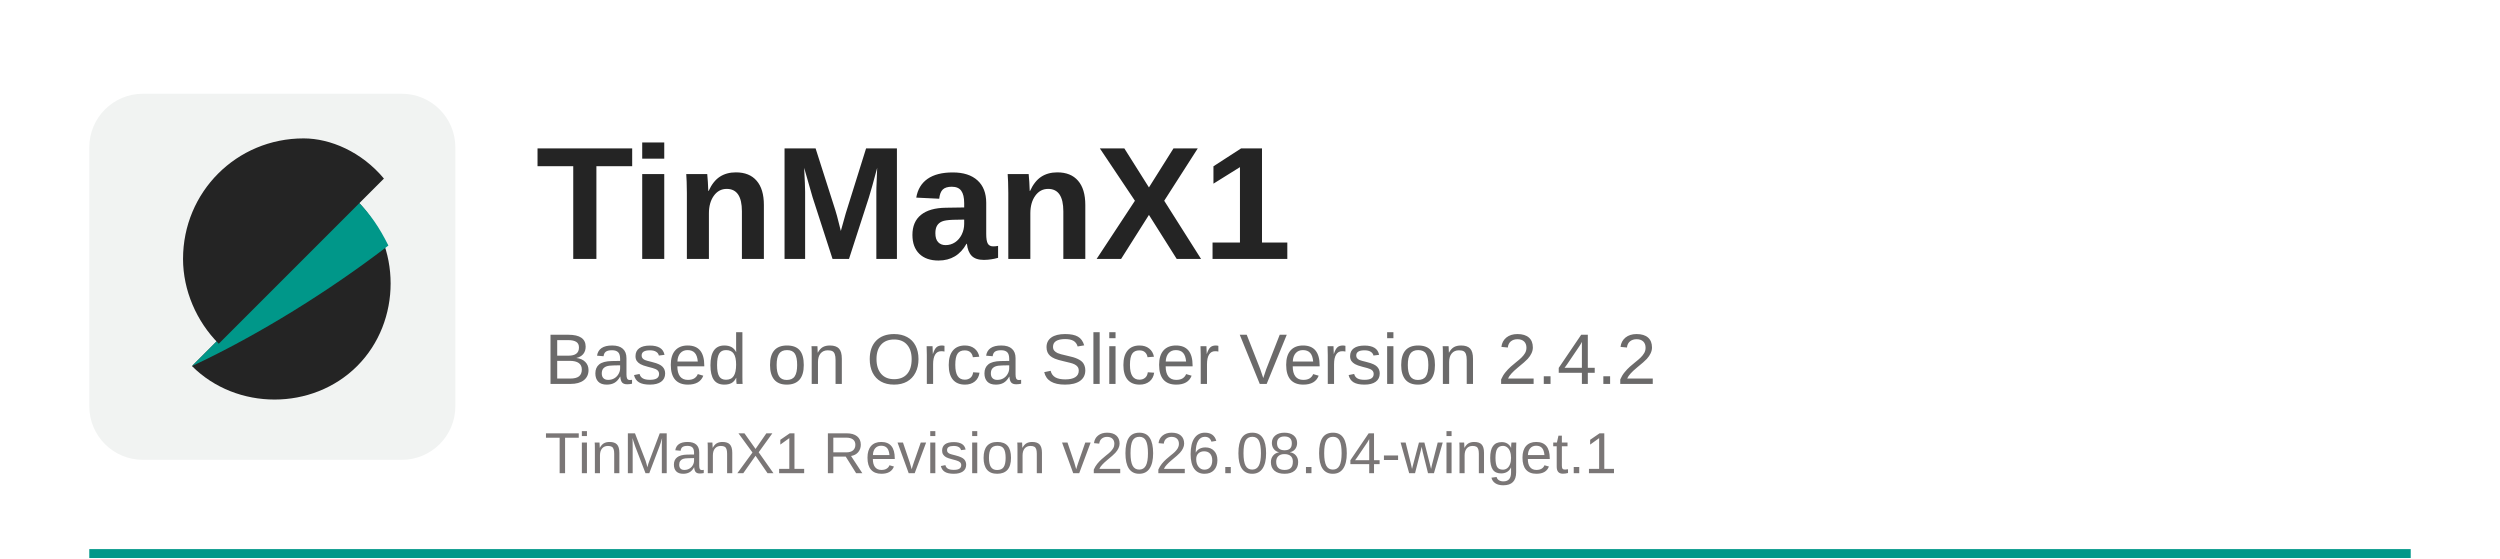
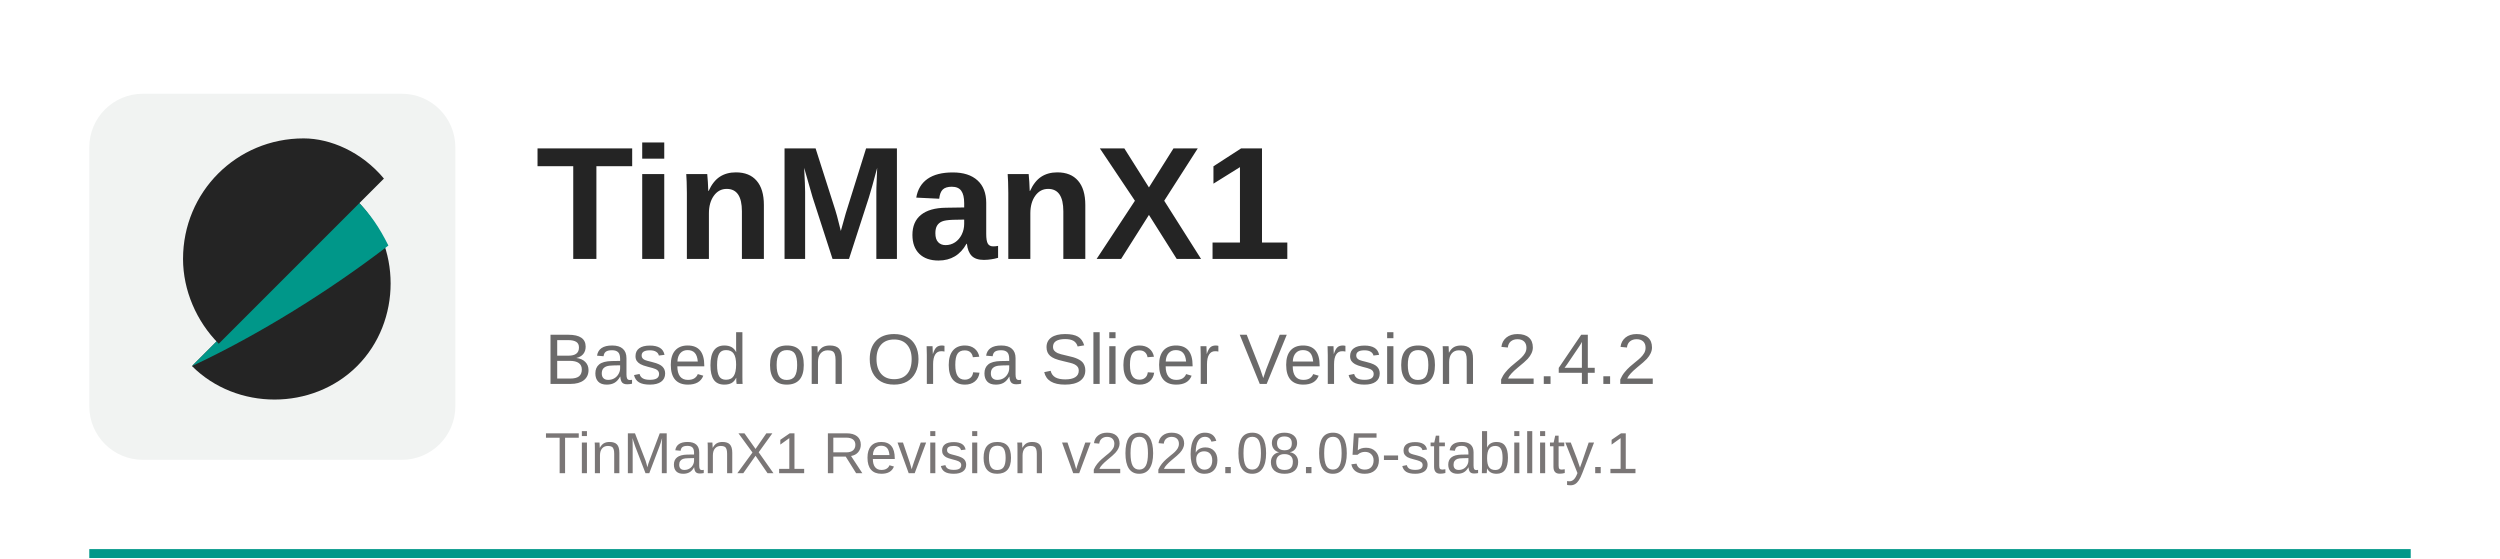
<svg xmlns="http://www.w3.org/2000/svg" width="560" height="125" viewBox="0 0 560 125">
  <rect x="20" y="123" width="520" height="2" fill="#009789" />
  <rect x="20" y="21" width="82" height="82" rx="12" fill="#f1f3f2" />
  <path d="M43 82c10 10 27 10 37 0s10-27 0-37L43 82z" fill="#242424" />
  <path d="M80 45L43 82c15-7 31-17 44-27-2-4-4-7-7-10z" fill="#009789" />
  <path d="M68 31c-15 0-27 12-27 27 0 7 3 14 8 19l37-37c-5-6-12-9-18-9z" fill="#242424" />
  <text x="120" y="58" font-family="Arial, Helvetica, sans-serif" font-size="36" font-weight="700" fill="#242424">TinManX1</text>
  <text x="122" y="86" font-family="Arial, Helvetica, sans-serif" font-size="16" fill="#6b6a6a">Based on Orca Slicer Version 2.4.2</text>
-   <text x="122" y="106" font-family="Arial, Helvetica, sans-serif" font-size="13" fill="#7a7676">TinManX1 Revision v2026.08.04-winget.1</text>
+   <text x="122" y="106" font-family="Arial, Helvetica, sans-serif" font-size="13" fill="#7a7676">TinManX1 Revision v2026.08.05-stability.1</text>
</svg>
